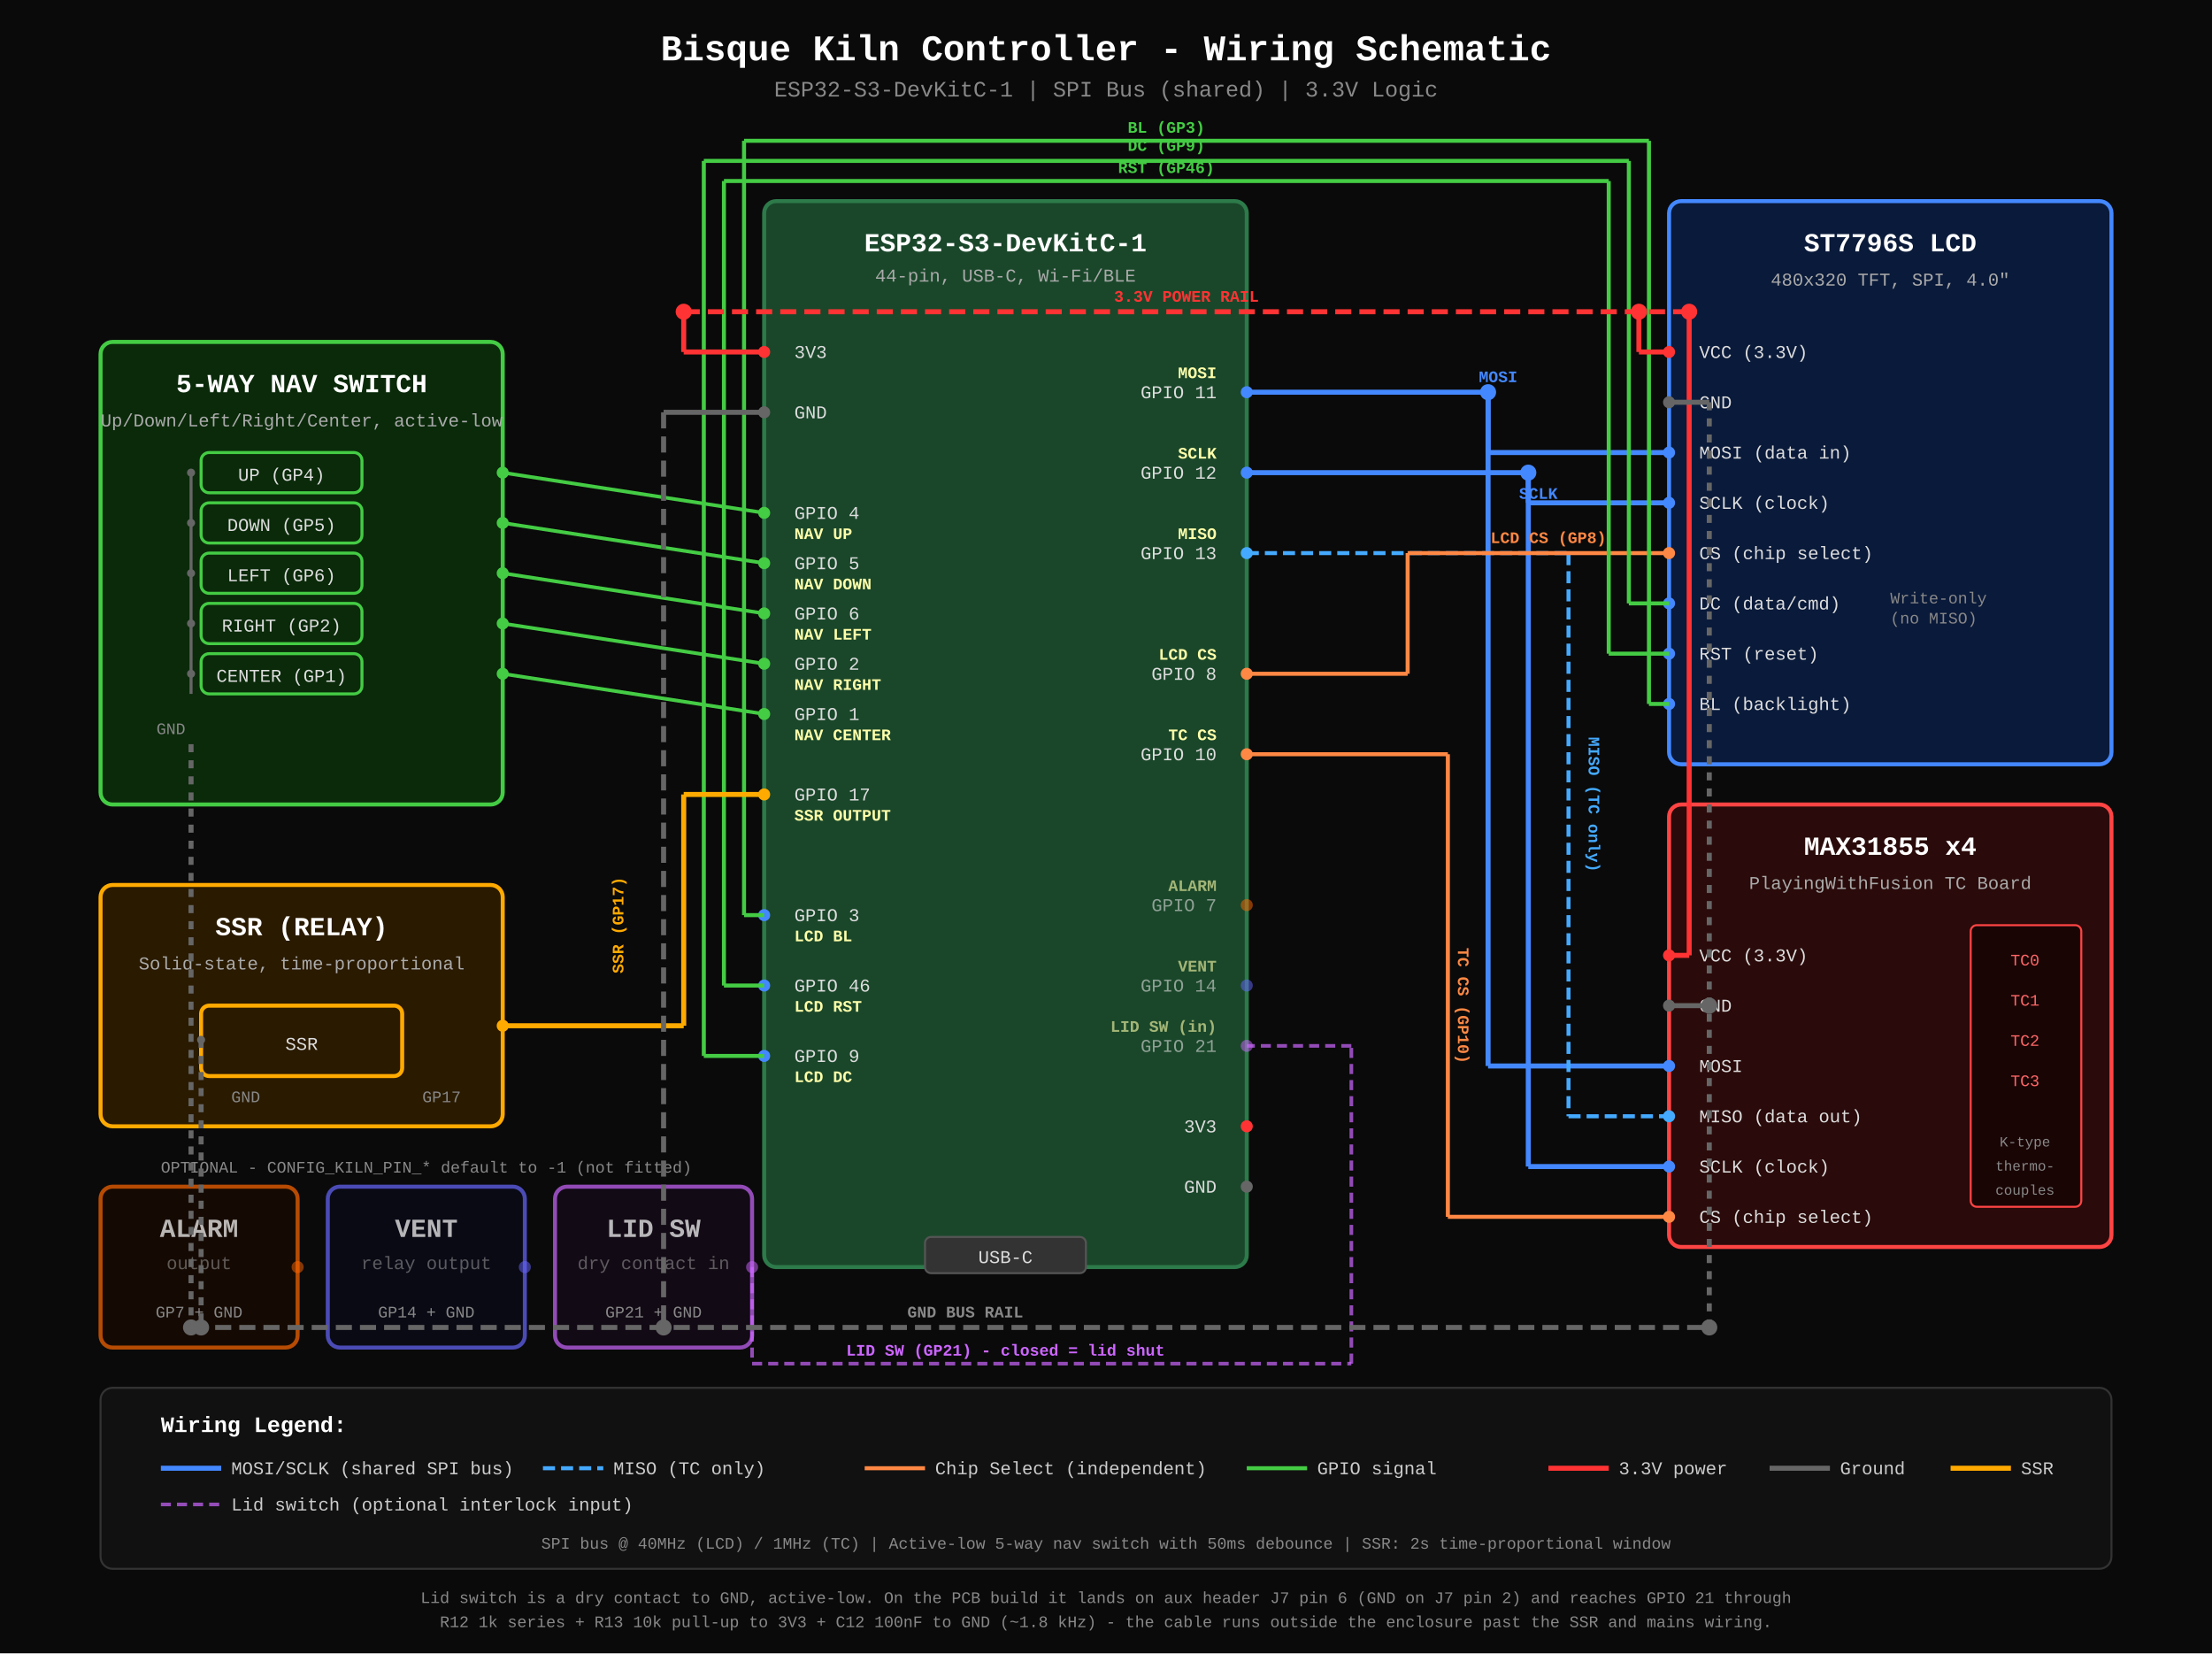
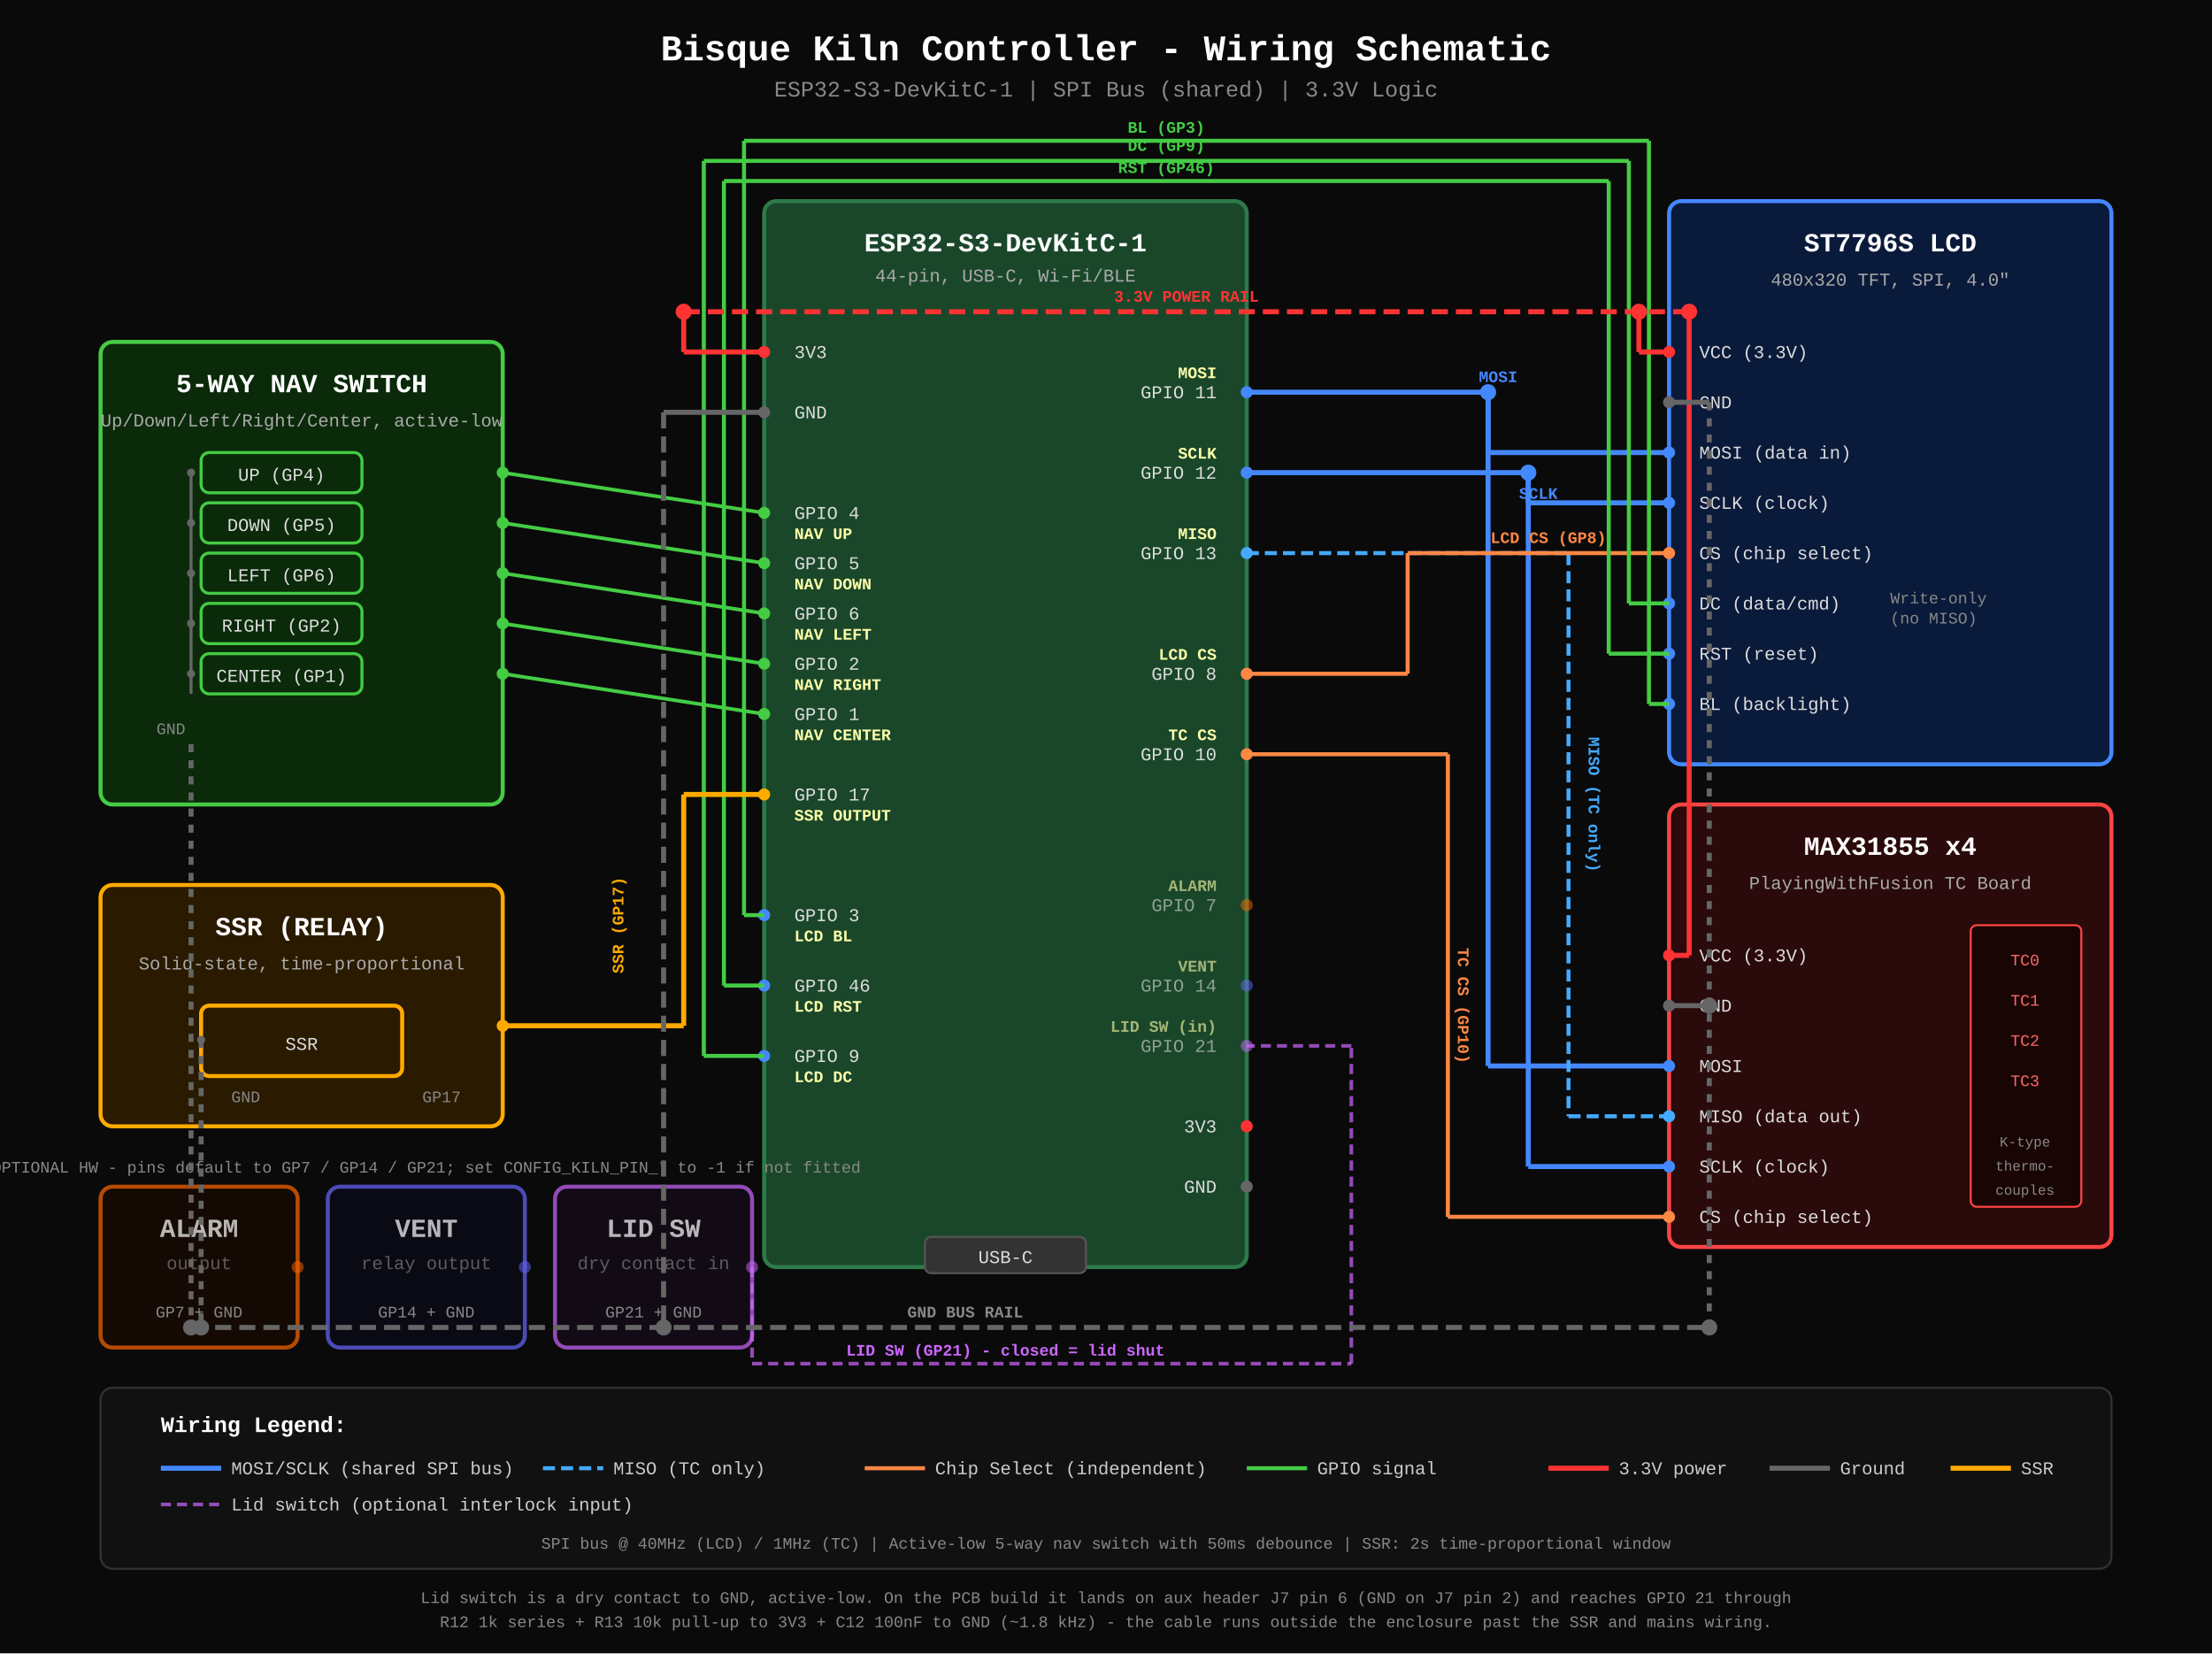
<svg xmlns="http://www.w3.org/2000/svg" viewBox="0 0 1100 822" font-family="'Courier New', monospace">
  <defs>
    <style>
      .bg { fill: #0a0a0a; }
      .title { font-size: 18px; fill: #fff; text-anchor: middle; font-weight: bold; }
      .subtitle { font-size: 11px; fill: #888; text-anchor: middle; }
      .comp-box { stroke-width: 2; rx: 6; }
      .comp-label { font-size: 13px; fill: #fff; text-anchor: middle; font-weight: bold; }
      .comp-sublabel { font-size: 9px; fill: #aaa; text-anchor: middle; }
      .pin-text { font-size: 9px; fill: #ddd; }
      .pin-text-r { font-size: 9px; fill: #ddd; text-anchor: end; }
      .pin-text-c { font-size: 9px; fill: #ddd; text-anchor: middle; }
      .gpio-text { font-size: 8px; fill: #ffa; font-weight: bold; }
      .gpio-text-r { font-size: 8px; fill: #ffa; font-weight: bold; text-anchor: end; }
      .wire-spi { stroke: #4488ff; stroke-width: 2.5; fill: none; }
      .wire-spi-miso { stroke: #44aaff; stroke-width: 2; fill: none; stroke-dasharray: 6,3; }
      .wire-cs { stroke: #ff8844; stroke-width: 2; fill: none; }
      .wire-gpio { stroke: #44cc44; stroke-width: 2; fill: none; }
      .wire-pwr { stroke: #ff3333; stroke-width: 2.5; fill: none; }
      .wire-gnd { stroke: #666; stroke-width: 2.5; fill: none; }
      .wire-btn { stroke: #44cc44; stroke-width: 1.8; fill: none; }
      .wire-ssr { stroke: #ffaa00; stroke-width: 2.5; fill: none; }
      .wire-lid { stroke: #cc66ff; stroke-width: 1.8; fill: none; stroke-dasharray: 5,3; opacity: 0.7; }
      .wire-label { font-size: 8px; text-anchor: middle; font-weight: bold; }
      .bus-line { stroke-width: 4; fill: none; }
      .bus-spi { stroke: #4488ff; }
      .bus-pwr { stroke: #ff3333; }
      .bus-gnd { stroke: #666; }
      .node { r: 4; }
      .node-spi { fill: #4488ff; }
      .node-pwr { fill: #ff3333; }
      .node-gnd { fill: #666; }
      .node-cs { fill: #ff8844; }
      .legend-box { fill: #111; stroke: #333; stroke-width: 1; rx: 6; }
      .legend-text { font-size: 9px; fill: #ccc; }
      .legend-title { font-size: 11px; fill: #fff; font-weight: bold; }
      .note { font-size: 8px; fill: #888; }
      .pin-dot { r: 3; }
    </style>
    <marker id="arr" markerWidth="8" markerHeight="6" refX="8" refY="3" orient="auto">
      <path d="M0,0 L8,3 L0,6 Z" fill="#888" />
    </marker>
  </defs>
  <rect width="1100" height="822" class="bg" />
  <text x="550" y="30" class="title">Bisque Kiln Controller - Wiring Schematic</text>
  <text x="550" y="48" class="subtitle">ESP32-S3-DevKitC-1 | SPI Bus (shared) | 3.3V Logic</text>
  <rect x="380" y="100" width="240" height="530" class="comp-box" fill="#1a472a" stroke="#2d7a4a" />
  <text x="500" y="125" class="comp-label">ESP32-S3-DevKitC-1</text>
  <text x="500" y="140" class="comp-sublabel">44-pin, USB-C, Wi-Fi/BLE</text>
  <g id="esp-left">
    <circle cx="380" cy="175" r="3" fill="#ff3333" />
    <text x="395" y="178" class="pin-text" fill="#ff8888">3V3</text>
    <circle cx="380" cy="205" r="3" fill="#666" />
    <text x="395" y="208" class="pin-text" fill="#999">GND</text>
    <circle cx="380" cy="255" r="3" fill="#44cc44" />
    <text x="395" y="258" class="pin-text">GPIO 4</text>
    <text x="395" y="268" class="gpio-text">NAV UP</text>
    <circle cx="380" cy="280" r="3" fill="#44cc44" />
    <text x="395" y="283" class="pin-text">GPIO 5</text>
    <text x="395" y="293" class="gpio-text">NAV DOWN</text>
    <circle cx="380" cy="305" r="3" fill="#44cc44" />
    <text x="395" y="308" class="pin-text">GPIO 6</text>
    <text x="395" y="318" class="gpio-text">NAV LEFT</text>
    <circle cx="380" cy="330" r="3" fill="#44cc44" />
    <text x="395" y="333" class="pin-text">GPIO 2</text>
    <text x="395" y="343" class="gpio-text">NAV RIGHT</text>
    <circle cx="380" cy="355" r="3" fill="#44cc44" />
    <text x="395" y="358" class="pin-text">GPIO 1</text>
    <text x="395" y="368" class="gpio-text">NAV CENTER</text>
    <circle cx="380" cy="395" r="3" fill="#ffaa00" />
    <text x="395" y="398" class="pin-text">GPIO 17</text>
    <text x="395" y="408" class="gpio-text">SSR OUTPUT</text>
    <circle cx="380" cy="455" r="3" fill="#4488ff" />
    <text x="395" y="458" class="pin-text">GPIO 3</text>
    <text x="395" y="468" class="gpio-text">LCD BL</text>
    <circle cx="380" cy="490" r="3" fill="#4488ff" />
    <text x="395" y="493" class="pin-text">GPIO 46</text>
    <text x="395" y="503" class="gpio-text">LCD RST</text>
    <circle cx="380" cy="525" r="3" fill="#4488ff" />
    <text x="395" y="528" class="pin-text">GPIO 9</text>
    <text x="395" y="538" class="gpio-text">LCD DC</text>
  </g>
  <g id="esp-right">
    <circle cx="620" cy="195" r="3" fill="#4488ff" />
    <text x="605" y="198" class="pin-text-r">GPIO 11</text>
    <text x="605" y="188" class="gpio-text-r">MOSI</text>
    <circle cx="620" cy="235" r="3" fill="#4488ff" />
    <text x="605" y="238" class="pin-text-r">GPIO 12</text>
    <text x="605" y="228" class="gpio-text-r">SCLK</text>
    <circle cx="620" cy="275" r="3" fill="#44aaff" />
    <text x="605" y="278" class="pin-text-r">GPIO 13</text>
    <text x="605" y="268" class="gpio-text-r">MISO</text>
    <circle cx="620" cy="335" r="3" fill="#ff8844" />
    <text x="605" y="338" class="pin-text-r">GPIO 8</text>
    <text x="605" y="328" class="gpio-text-r">LCD CS</text>
    <circle cx="620" cy="375" r="3" fill="#ff8844" />
    <text x="605" y="378" class="pin-text-r">GPIO 10</text>
    <text x="605" y="368" class="gpio-text-r">TC CS</text>
    <circle cx="620" cy="450" r="3" fill="#ff6600" opacity="0.5" />
    <text x="605" y="453" class="pin-text-r" opacity="0.6">GPIO 7</text>
    <text x="605" y="443" class="gpio-text-r" opacity="0.6">ALARM</text>
    <circle cx="620" cy="490" r="3" fill="#6666ff" opacity="0.5" />
    <text x="605" y="493" class="pin-text-r" opacity="0.6">GPIO 14</text>
    <text x="605" y="483" class="gpio-text-r" opacity="0.6">VENT</text>
    <circle cx="620" cy="520" r="3" fill="#cc66ff" opacity="0.5" />
    <text x="605" y="523" class="pin-text-r" opacity="0.6">GPIO 21</text>
    <text x="605" y="513" class="gpio-text-r" opacity="0.6" fill="#e0a0ff">LID SW (in)</text>
    <circle cx="620" cy="560" r="3" fill="#ff3333" />
    <text x="605" y="563" class="pin-text-r" fill="#ff8888">3V3</text>
    <circle cx="620" cy="590" r="3" fill="#666" />
    <text x="605" y="593" class="pin-text-r" fill="#999">GND</text>
  </g>
  <rect x="460" y="615" width="80" height="18" fill="#333" stroke="#555" rx="3" />
  <text x="500" y="628" class="pin-text-c" fill="#aaa">USB-C</text>
  <rect x="830" y="100" width="220" height="280" class="comp-box" fill="#0a1a3a" stroke="#4488ff" />
  <text x="940" y="125" class="comp-label" fill="#4488ff">ST7796S LCD</text>
  <text x="940" y="142" class="comp-sublabel">480x320 TFT, SPI, 4.0"</text>
  <circle cx="830" cy="175" r="3" fill="#ff3333" />
  <text x="845" y="178" class="pin-text" fill="#ff8888">VCC (3.3V)</text>
  <circle cx="830" cy="200" r="3" fill="#666" />
  <text x="845" y="203" class="pin-text" fill="#999">GND</text>
  <circle cx="830" cy="225" r="3" fill="#4488ff" />
  <text x="845" y="228" class="pin-text">MOSI (data in)</text>
  <circle cx="830" cy="250" r="3" fill="#4488ff" />
  <text x="845" y="253" class="pin-text">SCLK (clock)</text>
  <circle cx="830" cy="275" r="3" fill="#ff8844" />
  <text x="845" y="278" class="pin-text">CS (chip select)</text>
  <circle cx="830" cy="300" r="3" fill="#4488ff" />
  <text x="845" y="303" class="pin-text">DC (data/cmd)</text>
  <circle cx="830" cy="325" r="3" fill="#4488ff" />
  <text x="845" y="328" class="pin-text">RST (reset)</text>
  <circle cx="830" cy="350" r="3" fill="#4488ff" />
  <text x="845" y="353" class="pin-text">BL (backlight)</text>
  <text x="940" y="300" class="note">Write-only</text>
  <text x="940" y="310" class="note">(no MISO)</text>
  <rect x="830" y="400" width="220" height="220" class="comp-box" fill="#2a0a0a" stroke="#ff4444" />
  <text x="940" y="425" class="comp-label" fill="#ff4444">MAX31855 x4</text>
  <text x="940" y="442" class="comp-sublabel">PlayingWithFusion TC Board</text>
  <circle cx="830" cy="475" r="3" fill="#ff3333" />
  <text x="845" y="478" class="pin-text" fill="#ff8888">VCC (3.3V)</text>
  <circle cx="830" cy="500" r="3" fill="#666" />
  <text x="845" y="503" class="pin-text" fill="#999">GND</text>
  <circle cx="830" cy="530" r="3" fill="#4488ff" />
  <text x="845" y="533" class="pin-text">MOSI</text>
  <circle cx="830" cy="555" r="3" fill="#44aaff" />
  <text x="845" y="558" class="pin-text">MISO (data out)</text>
  <circle cx="830" cy="580" r="3" fill="#4488ff" />
  <text x="845" y="583" class="pin-text">SCLK (clock)</text>
  <circle cx="830" cy="605" r="3" fill="#ff8844" />
  <text x="845" y="608" class="pin-text">CS (chip select)</text>
  <rect x="980" y="460" width="55" height="140" fill="#1a0505" stroke="#ff4444" stroke-width="1" rx="3" />
  <text x="1007" y="480" font-size="8" fill="#ff6666" text-anchor="middle">TC0</text>
  <text x="1007" y="500" font-size="8" fill="#ff6666" text-anchor="middle">TC1</text>
  <text x="1007" y="520" font-size="8" fill="#ff6666" text-anchor="middle">TC2</text>
  <text x="1007" y="540" font-size="8" fill="#ff6666" text-anchor="middle">TC3</text>
  <text x="1007" y="570" font-size="7" fill="#888" text-anchor="middle">K-type</text>
  <text x="1007" y="582" font-size="7" fill="#888" text-anchor="middle">thermo-</text>
  <text x="1007" y="594" font-size="7" fill="#888" text-anchor="middle">couples</text>
  <rect x="50" y="170" width="200" height="230" class="comp-box" fill="#0a2a0a" stroke="#44cc44" />
  <text x="150" y="195" class="comp-label" fill="#44cc44">5-WAY NAV SWITCH</text>
  <text x="150" y="212" class="comp-sublabel">Up/Down/Left/Right/Center, active-low</text>
  <g transform="translate(100, 225)">
    <rect x="0" y="0" width="80" height="20" fill="none" stroke="#44cc44" stroke-width="1.5" rx="4" />
    <text x="40" y="14" class="pin-text-c" fill="#44cc44">UP (GP4)</text>
  </g>
  <g transform="translate(100, 250)">
    <rect x="0" y="0" width="80" height="20" fill="none" stroke="#44cc44" stroke-width="1.5" rx="4" />
    <text x="40" y="14" class="pin-text-c" fill="#44cc44">DOWN (GP5)</text>
  </g>
  <g transform="translate(100, 275)">
    <rect x="0" y="0" width="80" height="20" fill="none" stroke="#44cc44" stroke-width="1.5" rx="4" />
    <text x="40" y="14" class="pin-text-c" fill="#44cc44">LEFT (GP6)</text>
  </g>
  <g transform="translate(100, 300)">
    <rect x="0" y="0" width="80" height="20" fill="none" stroke="#44cc44" stroke-width="1.5" rx="4" />
    <text x="40" y="14" class="pin-text-c" fill="#44cc44">RIGHT (GP2)</text>
  </g>
  <g transform="translate(100, 325)">
    <rect x="0" y="0" width="80" height="20" fill="none" stroke="#44cc44" stroke-width="1.5" rx="4" />
    <text x="40" y="14" class="pin-text-c" fill="#44cc44">CENTER (GP1)</text>
  </g>
  <line x1="95" y1="235" x2="95" y2="345" stroke="#666" stroke-width="1.5" />
  <circle cx="95" cy="235" r="2" fill="#666" />
  <circle cx="95" cy="260" r="2" fill="#666" />
  <circle cx="95" cy="285" r="2" fill="#666" />
  <circle cx="95" cy="310" r="2" fill="#666" />
  <circle cx="95" cy="335" r="2" fill="#666" />
  <text x="85" y="365" class="note" text-anchor="middle">GND</text>
  <circle cx="250" cy="235" r="3" fill="#44cc44" />
  <circle cx="250" cy="260" r="3" fill="#44cc44" />
  <circle cx="250" cy="285" r="3" fill="#44cc44" />
  <circle cx="250" cy="310" r="3" fill="#44cc44" />
  <circle cx="250" cy="335" r="3" fill="#44cc44" />
  <rect x="50" y="440" width="200" height="120" class="comp-box" fill="#2a1a00" stroke="#ffaa00" />
  <text x="150" y="465" class="comp-label" fill="#ffaa00">SSR (RELAY)</text>
  <text x="150" y="482" class="comp-sublabel">Solid-state, time-proportional</text>
  <rect x="100" y="500" width="100" height="35" fill="none" stroke="#ffaa00" stroke-width="2" rx="4" />
  <text x="150" y="522" class="pin-text-c" fill="#ffaa00">SSR</text>
  <circle cx="250" cy="510" r="3" fill="#ffaa00" />
  <text x="115" y="548" class="note">GND</text>
  <circle cx="100" cy="517" r="2" fill="#666" />
  <text x="210" y="548" class="note">GP17</text>
-   <text x="212" y="583" class="note" text-anchor="middle" fill="#999">OPTIONAL - CONFIG_KILN_PIN_* default to -1 (not fitted)</text>
+   <text x="212" y="583" class="note" text-anchor="middle" fill="#999">OPTIONAL HW - pins default to GP7 / GP14 / GP21; set CONFIG_KILN_PIN_* to -1 if not fitted</text>
  <rect x="50" y="590" width="98" height="80" class="comp-box" fill="#1a0a00" stroke="#ff6600" opacity="0.7" />
  <text x="99" y="615" class="comp-label" fill="#ff6600" opacity="0.7">ALARM</text>
  <text x="99" y="631" class="comp-sublabel" opacity="0.5">output</text>
  <circle cx="148" cy="630" r="3" fill="#ff6600" opacity="0.5" />
  <text x="99" y="655" class="note" text-anchor="middle">GP7 + GND</text>
  <rect x="163" y="590" width="98" height="80" class="comp-box" fill="#0a0a1a" stroke="#6666ff" opacity="0.7" />
  <text x="212" y="615" class="comp-label" fill="#6666ff" opacity="0.7">VENT</text>
  <text x="212" y="631" class="comp-sublabel" opacity="0.5">relay output</text>
  <circle cx="261" cy="630" r="3" fill="#6666ff" opacity="0.5" />
  <text x="212" y="655" class="note" text-anchor="middle">GP14 + GND</text>
  <rect x="276" y="590" width="98" height="80" class="comp-box" fill="#150a1a" stroke="#cc66ff" opacity="0.7" />
  <text x="325" y="615" class="comp-label" fill="#cc66ff" opacity="0.7">LID SW</text>
  <text x="325" y="631" class="comp-sublabel" opacity="0.5">dry contact in</text>
  <circle cx="374" cy="630" r="3" fill="#cc66ff" opacity="0.5" />
  <text x="325" y="655" class="note" text-anchor="middle">GP21 + GND</text>
  <line x1="620" y1="195" x2="740" y2="195" class="wire-spi" />
  <circle cx="740" cy="195" r="4" class="node node-spi" />
  <line x1="740" y1="195" x2="740" y2="225" class="wire-spi" />
  <line x1="740" y1="225" x2="830" y2="225" class="wire-spi" />
  <line x1="740" y1="195" x2="740" y2="530" class="wire-spi" />
  <line x1="740" y1="530" x2="830" y2="530" class="wire-spi" />
  <text x="745" y="190" class="wire-label" fill="#4488ff" text-anchor="start">MOSI</text>
  <line x1="620" y1="235" x2="760" y2="235" class="wire-spi" />
  <circle cx="760" cy="235" r="4" class="node node-spi" />
  <line x1="760" y1="235" x2="760" y2="250" class="wire-spi" />
  <line x1="760" y1="250" x2="830" y2="250" class="wire-spi" />
  <line x1="760" y1="235" x2="760" y2="580" class="wire-spi" />
  <line x1="760" y1="580" x2="830" y2="580" class="wire-spi" />
  <text x="765" y="248" class="wire-label" fill="#4488ff" text-anchor="start">SCLK</text>
  <line x1="620" y1="275" x2="780" y2="275" class="wire-spi-miso" />
  <line x1="780" y1="275" x2="780" y2="555" class="wire-spi-miso" />
  <line x1="780" y1="555" x2="830" y2="555" class="wire-spi-miso" />
  <text x="790" y="400" class="wire-label" fill="#44aaff" text-anchor="start" transform="rotate(90, 790, 400)">MISO (TC only)</text>
  <line x1="620" y1="335" x2="700" y2="335" class="wire-cs" />
  <line x1="700" y1="335" x2="700" y2="275" class="wire-cs" />
  <line x1="700" y1="275" x2="830" y2="275" class="wire-cs" />
  <text x="770" y="270" class="wire-label" fill="#ff8844">LCD CS (GP8)</text>
  <line x1="620" y1="375" x2="720" y2="375" class="wire-cs" />
  <line x1="720" y1="375" x2="720" y2="605" class="wire-cs" />
  <line x1="720" y1="605" x2="830" y2="605" class="wire-cs" />
  <text x="725" y="500" class="wire-label" fill="#ff8844" text-anchor="start" transform="rotate(90, 725, 500)">TC CS (GP10)</text>
  <line x1="380" y1="525" x2="350" y2="525" class="wire-gpio" />
  <line x1="350" y1="525" x2="350" y2="80" class="wire-gpio" />
  <line x1="350" y1="80" x2="810" y2="80" class="wire-gpio" />
  <line x1="810" y1="80" x2="810" y2="300" class="wire-gpio" />
  <line x1="810" y1="300" x2="830" y2="300" class="wire-gpio" />
  <text x="580" y="75" class="wire-label" fill="#44cc44">DC (GP9)</text>
  <line x1="380" y1="490" x2="360" y2="490" class="wire-gpio" />
  <line x1="360" y1="490" x2="360" y2="90" class="wire-gpio" />
  <line x1="360" y1="90" x2="800" y2="90" class="wire-gpio" />
  <line x1="800" y1="90" x2="800" y2="325" class="wire-gpio" />
  <line x1="800" y1="325" x2="830" y2="325" class="wire-gpio" />
  <text x="580" y="86" class="wire-label" fill="#44cc44">RST (GP46)</text>
  <line x1="380" y1="455" x2="370" y2="455" class="wire-gpio" />
  <line x1="370" y1="455" x2="370" y2="70" class="wire-gpio" />
  <line x1="370" y1="70" x2="820" y2="70" class="wire-gpio" />
  <line x1="820" y1="70" x2="820" y2="350" class="wire-gpio" />
  <line x1="820" y1="350" x2="830" y2="350" class="wire-gpio" />
  <text x="580" y="66" class="wire-label" fill="#44cc44">BL (GP3)</text>
  <line x1="250" y1="235" x2="380" y2="255" class="wire-btn" />
  <line x1="250" y1="260" x2="380" y2="280" class="wire-btn" />
  <line x1="250" y1="285" x2="380" y2="305" class="wire-btn" />
  <line x1="250" y1="310" x2="380" y2="330" class="wire-btn" />
  <line x1="250" y1="335" x2="380" y2="355" class="wire-btn" />
  <line x1="250" y1="510" x2="340" y2="510" class="wire-ssr" />
  <line x1="340" y1="510" x2="340" y2="395" class="wire-ssr" />
  <line x1="340" y1="395" x2="380" y2="395" class="wire-ssr" />
  <text x="310" y="460" class="wire-label" fill="#ffaa00" transform="rotate(-90, 310, 460)">SSR (GP17)</text>
  <line x1="374" y1="630" x2="374" y2="678" class="wire-lid" />
  <line x1="374" y1="678" x2="672" y2="678" class="wire-lid" />
  <line x1="672" y1="678" x2="672" y2="520" class="wire-lid" />
  <line x1="672" y1="520" x2="620" y2="520" class="wire-lid" />
  <text x="500" y="674" class="wire-label" fill="#cc66ff">LID SW (GP21) - closed = lid shut</text>
  <line x1="380" y1="175" x2="340" y2="175" class="wire-pwr" />
  <line x1="340" y1="175" x2="340" y2="155" class="wire-pwr" />
  <line x1="340" y1="155" x2="840" y2="155" class="wire-pwr" stroke-dasharray="8,4" />
  <circle cx="340" cy="155" r="4" class="node node-pwr" />
  <line x1="815" y1="155" x2="815" y2="175" class="wire-pwr" />
  <line x1="815" y1="175" x2="830" y2="175" class="wire-pwr" />
  <circle cx="815" cy="155" r="4" class="node node-pwr" />
  <line x1="840" y1="155" x2="840" y2="475" class="wire-pwr" />
  <line x1="840" y1="475" x2="830" y2="475" class="wire-pwr" />
  <circle cx="840" cy="155" r="4" class="node node-pwr" />
  <text x="590" y="150" class="wire-label" fill="#ff3333">3.3V POWER RAIL</text>
  <line x1="380" y1="205" x2="330" y2="205" class="wire-gnd" />
  <line x1="330" y1="205" x2="330" y2="660" class="wire-gnd" stroke-dasharray="8,4" />
  <line x1="95" y1="370" x2="95" y2="660" class="wire-gnd" stroke-dasharray="4,4" />
  <line x1="95" y1="660" x2="850" y2="660" class="wire-gnd" stroke-dasharray="8,4" />
  <circle cx="330" cy="660" r="4" class="node node-gnd" />
  <circle cx="95" cy="660" r="4" class="node node-gnd" />
  <line x1="100" y1="517" x2="100" y2="660" class="wire-gnd" stroke-dasharray="4,4" />
  <circle cx="100" cy="660" r="4" class="node node-gnd" />
  <line x1="830" y1="200" x2="850" y2="200" class="wire-gnd" />
  <line x1="850" y1="200" x2="850" y2="660" class="wire-gnd" stroke-dasharray="4,4" />
  <circle cx="850" cy="660" r="4" class="node node-gnd" />
  <line x1="830" y1="500" x2="850" y2="500" class="wire-gnd" />
  <circle cx="850" cy="500" r="4" class="node node-gnd" />
  <text x="480" y="655" class="wire-label" fill="#888">GND BUS RAIL</text>
  <rect x="50" y="690" width="1000" height="90" class="legend-box" />
  <text x="80" y="712" class="legend-title">Wiring Legend:</text>
  <line x1="80" y1="730" x2="110" y2="730" class="wire-spi" />
  <text x="115" y="733" class="legend-text">MOSI/SCLK (shared SPI bus)</text>
  <line x1="270" y1="730" x2="300" y2="730" class="wire-spi-miso" />
  <text x="305" y="733" class="legend-text">MISO (TC only)</text>
  <line x1="430" y1="730" x2="460" y2="730" class="wire-cs" />
  <text x="465" y="733" class="legend-text">Chip Select (independent)</text>
  <line x1="620" y1="730" x2="650" y2="730" class="wire-gpio" />
  <text x="655" y="733" class="legend-text">GPIO signal</text>
  <line x1="770" y1="730" x2="800" y2="730" class="wire-pwr" />
  <text x="805" y="733" class="legend-text">3.3V power</text>
  <line x1="880" y1="730" x2="910" y2="730" class="wire-gnd" />
  <text x="915" y="733" class="legend-text">Ground</text>
  <line x1="970" y1="730" x2="1000" y2="730" class="wire-ssr" />
  <text x="1005" y="733" class="legend-text">SSR</text>
  <line x1="80" y1="748" x2="110" y2="748" class="wire-lid" />
  <text x="115" y="751" class="legend-text">Lid switch (optional interlock input)</text>
  <text x="550" y="770" class="note" text-anchor="middle">SPI bus @ 40MHz (LCD) / 1MHz (TC) | Active-low 5-way nav switch with 50ms debounce | SSR: 2s time-proportional window</text>
  <text x="550" y="797" class="note" text-anchor="middle" fill="#996699">Lid switch is a dry contact to GND, active-low. On the PCB build it lands on aux header J7 pin 6 (GND on J7 pin 2) and reaches GPIO 21 through</text>
  <text x="550" y="809" class="note" text-anchor="middle" fill="#996699">R12 1k series + R13 10k pull-up to 3V3 + C12 100nF to GND (~1.8 kHz) - the cable runs outside the enclosure past the SSR and mains wiring.</text>
</svg>
